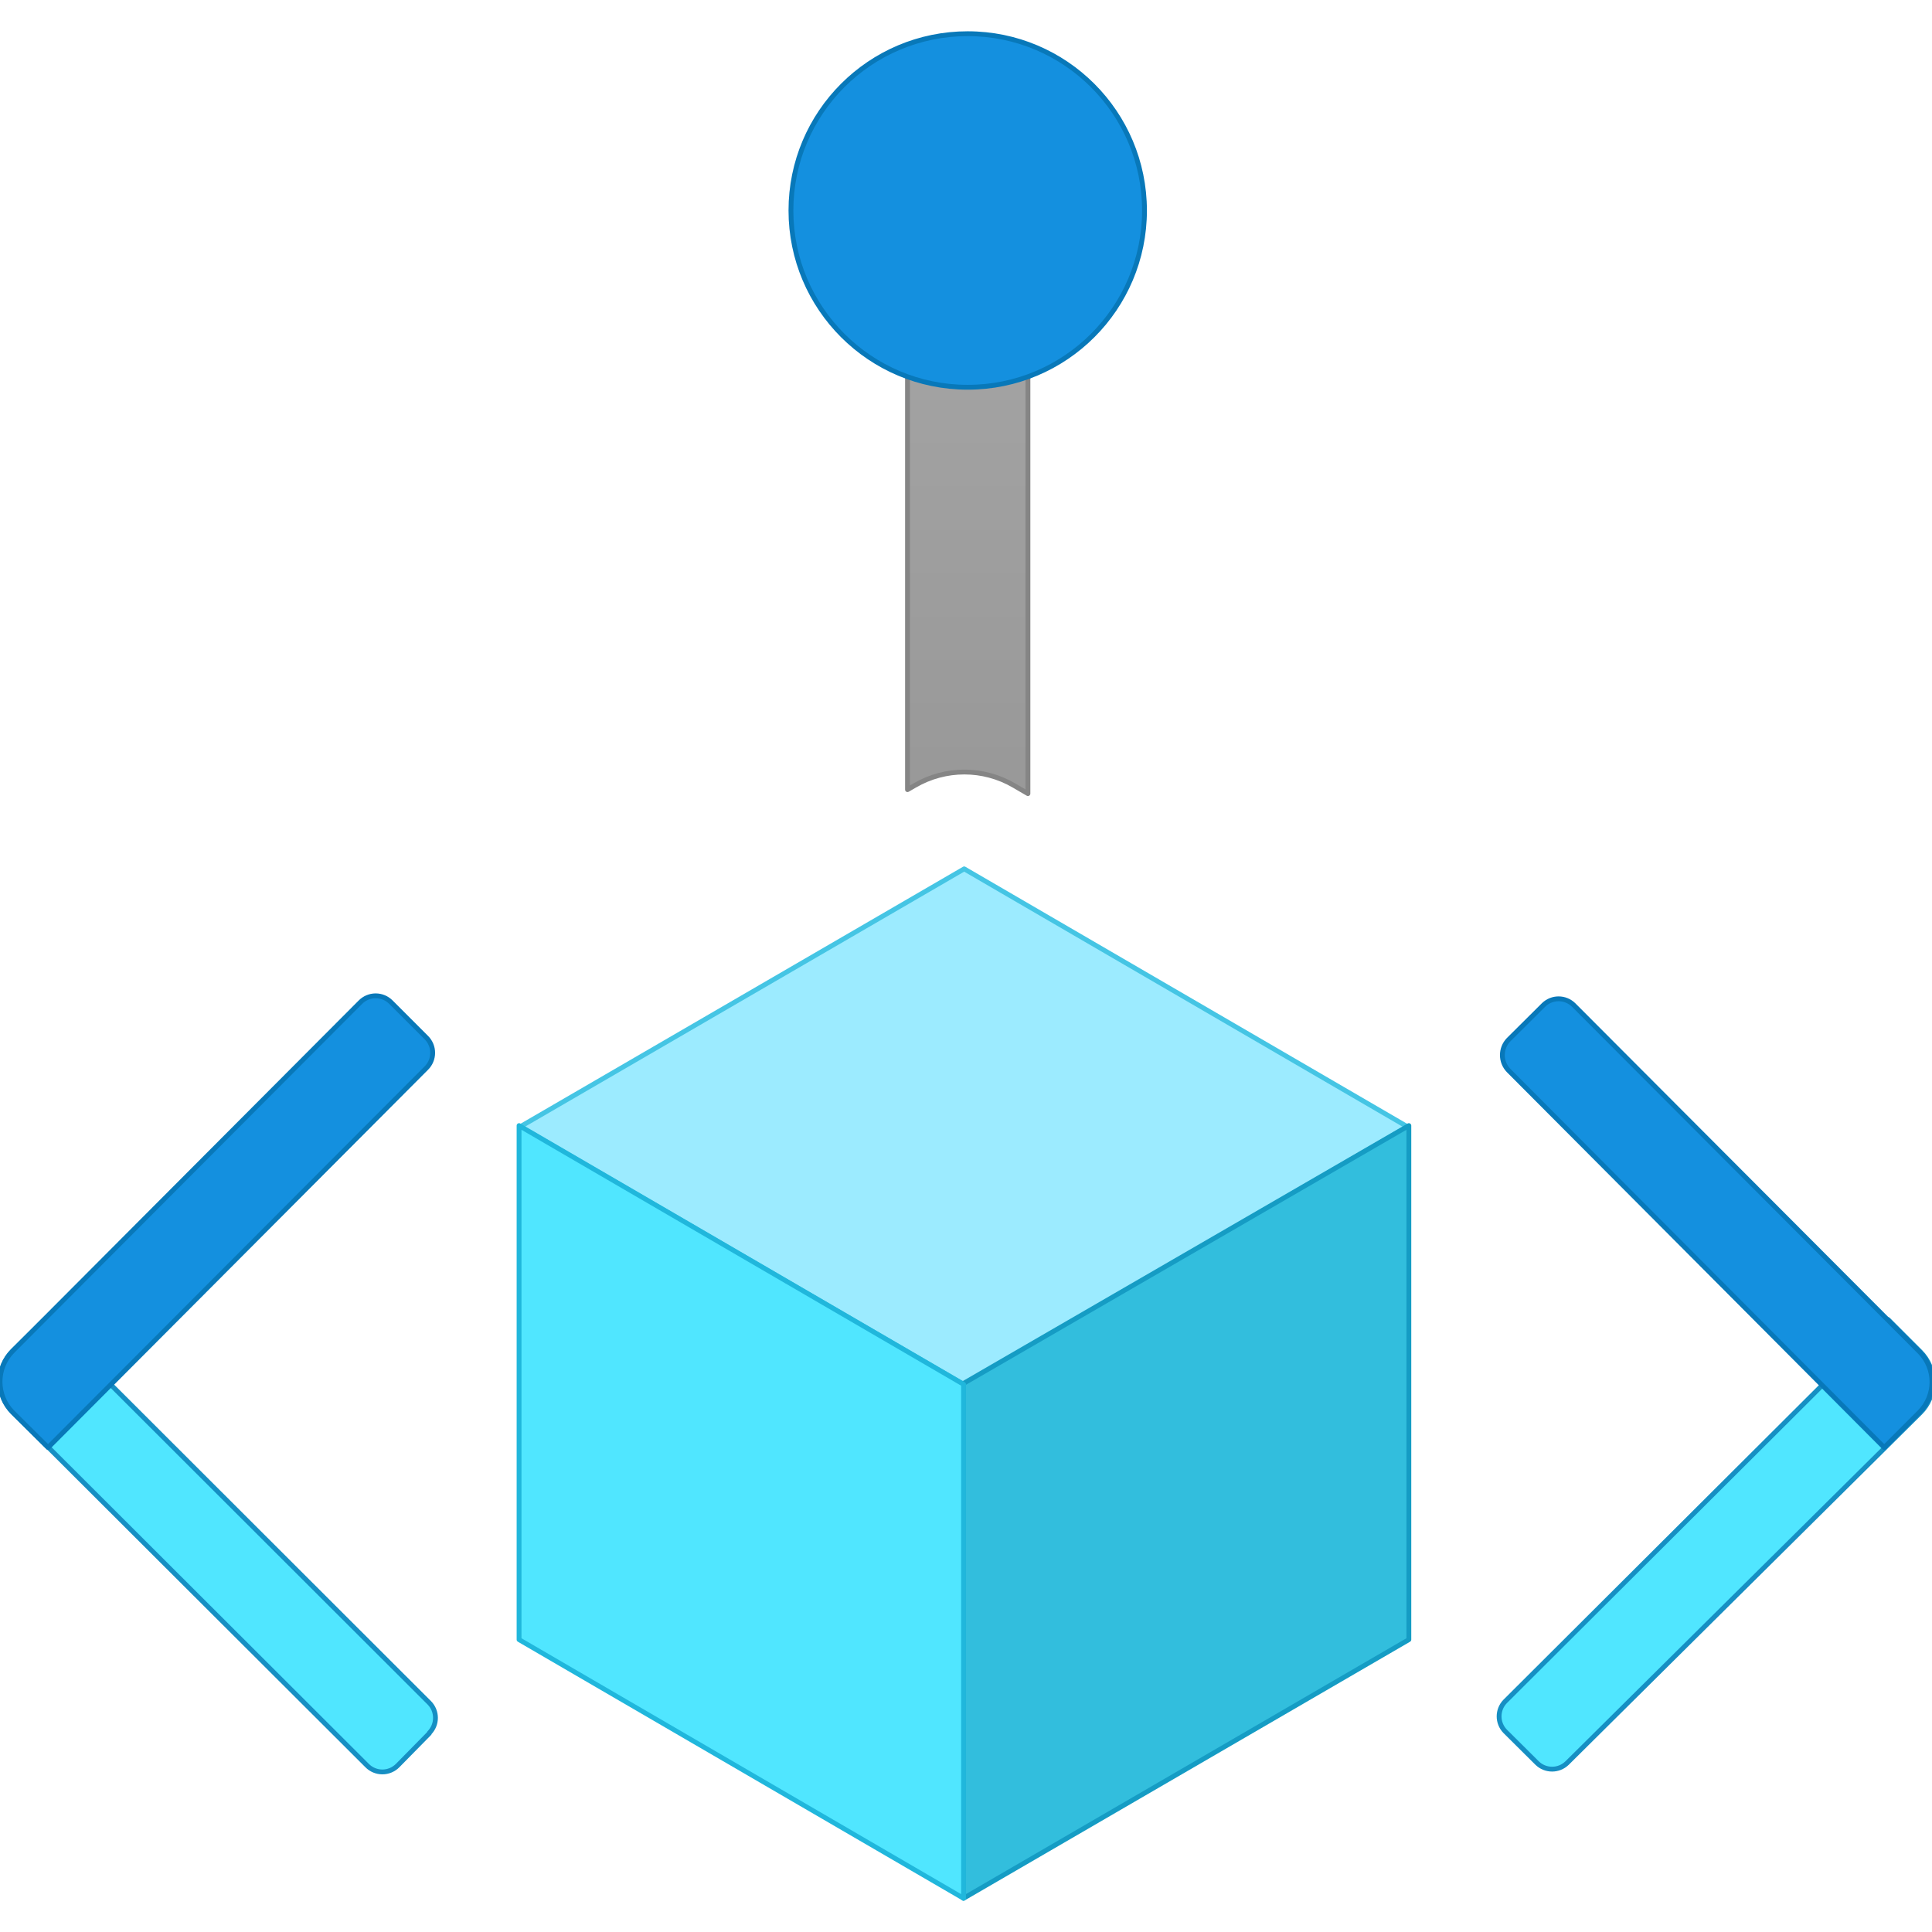
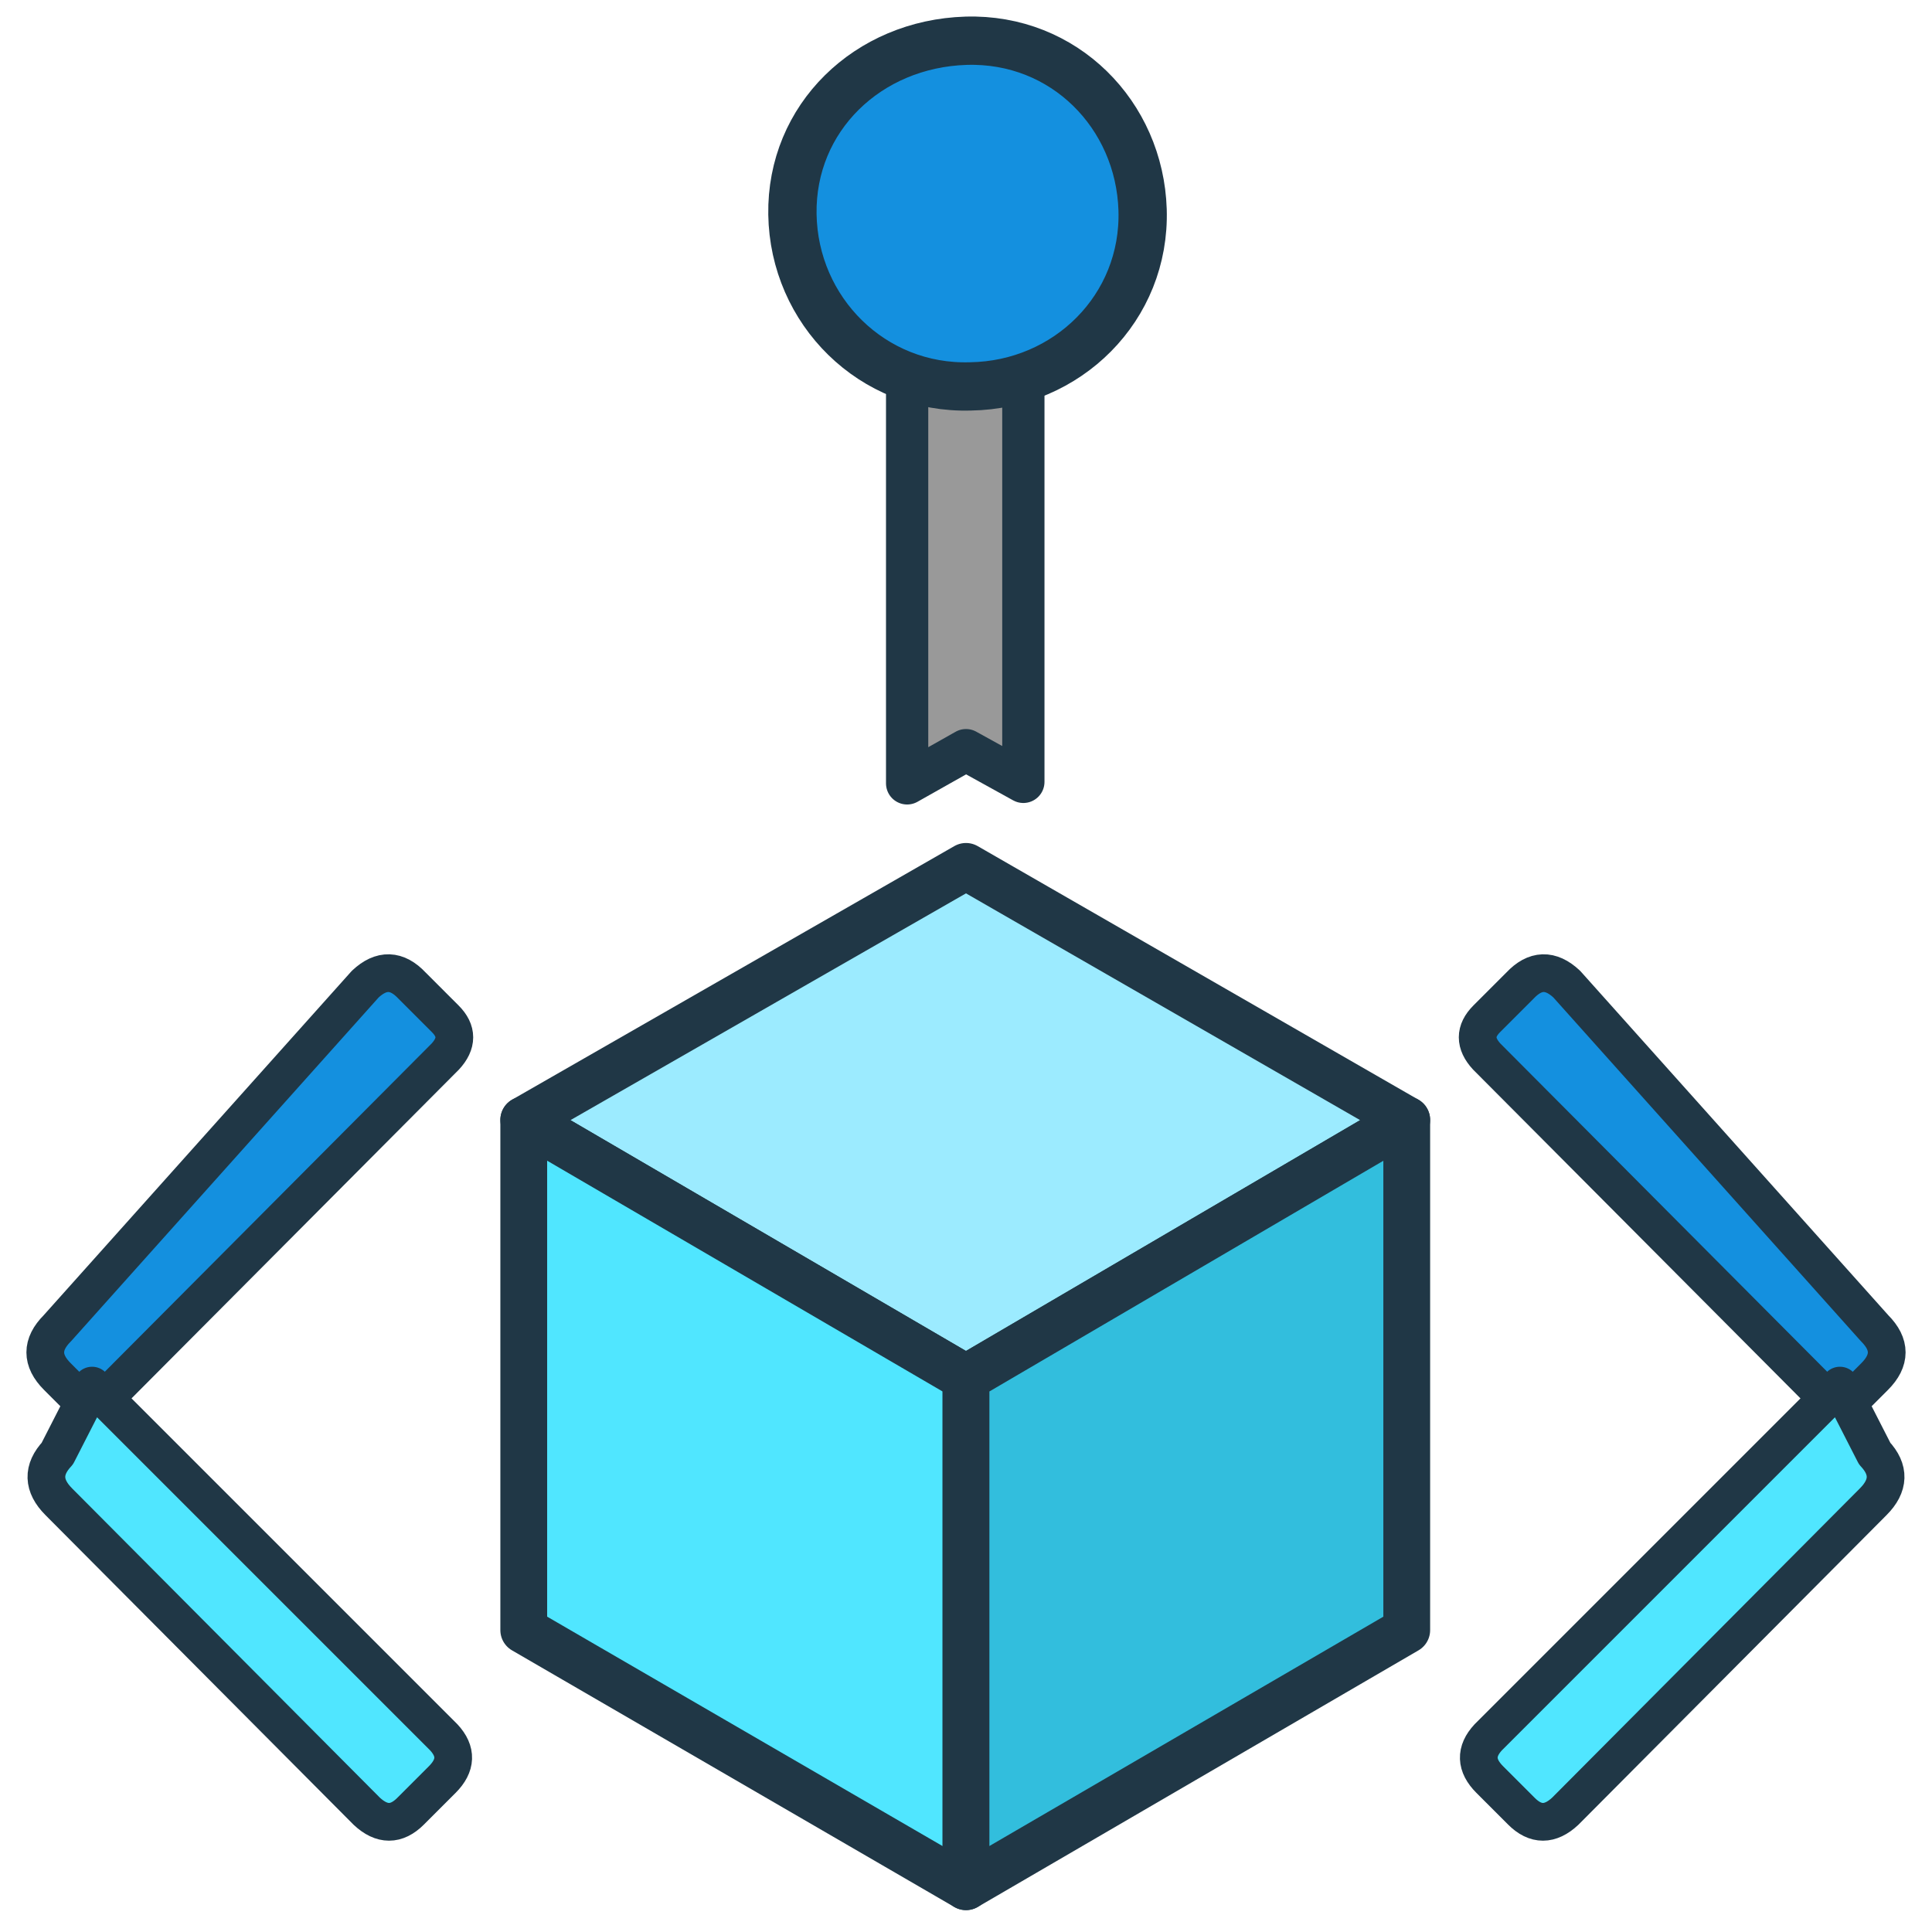
- <svg xmlns="http://www.w3.org/2000/svg" width="128" height="128" viewBox="0 0 128 128">
-   <defs>
-     <linearGradient id="connector" x1="9.016" y1="3.116" x2="9.016" y2="7.162" gradientUnits="userSpaceOnUse">
-       <stop offset="0" stop-color="#a3a3a3" />
-       <stop offset="1" stop-color="#999999" />
-     </linearGradient>
-   </defs>
-   <g transform="scale(7.111111)">
-     <polygon points="4.847 10.497 8.983 8.095 13.112 10.497 8.983 12.9" fill="#9cebff" stroke="#45c5e4" stroke-width=".045" stroke-linejoin="round" />
-     <polygon points="13.126 10.487 13.126 15.276 8.977 17.686 8.977 12.889 13.126 10.487" fill="#32bedd" stroke="#159cc4" stroke-width=".045" stroke-linejoin="round" />
-     <polygon points="8.977 12.897 8.977 17.686 4.836 15.276 4.836 10.487 8.977 12.897" fill="#50e6ff" stroke="#20b7dc" stroke-width=".045" stroke-linejoin="round" />
-     <path d="M4 16.149l-.295.3a.2.2 0 0 1-.285 0l-3.3-3.294a.4.4 0 0 1 0-.571l.3-.295L4 15.865a.2.2 0 0 1 0 .28Z" fill="#50e6ff" stroke="#168fc3" stroke-width=".045" stroke-linejoin="round" />
-     <path d="M3.642 9.337l.33.33a.2.2 0 0 1 0 .284L.448 13.486l-.33-.327a.406.406 0 0 1 0-.572l3.24-3.25a.2.2 0 0 1 .284 0Z" fill="#1490df" stroke="#0878b9" stroke-width=".045" stroke-linejoin="round" />
-     <path d="M14.023 16.13a.2.2 0 0 1 0-.278l.004-.004 3.564-3.554.3.3a.4.4 0 0 1 0 .568L14.6 16.426a.2.2 0 0 1-.279 0Z" fill="#50e6ff" stroke="#168fc3" stroke-width=".045" stroke-linejoin="round" />
-     <path d="M14.66 9.362l3.223 3.231a.4.4 0 0 1 0 .565l-.328.328-3.5-3.513a.206.206 0 0 1 0-.286l.327-.325a.2.2 0 0 1 .278 0Z" fill="#1490df" stroke="#0878b9" stroke-width=".045" stroke-linejoin="round" />
-     <path d="M8.524 7.317a.916.916 0 0 1 .921 0l.132.077V2.186H8.455V7.357Z" fill="url(#connector)" stroke="#858585" stroke-width=".045" stroke-linejoin="round" />
-     <path d="M10.663 1.961A1.647 1.647 0 1 1 9.016.314a1.648 1.648 0 0 1 1.647 1.647Z" fill="#1490df" stroke="#0878b9" stroke-width=".045" />
+ <svg xmlns="http://www.w3.org/2000/svg" width="128" height="128" viewBox="0 0 128 128" fill="none">
+   <g stroke="#203746" stroke-linecap="round" stroke-linejoin="round">
+     <path d="M24.2 65.2          Q25.8 63.7 27.3 65.3          L29.5 67.5          Q30.7 68.7 29.5 70          L6.1 93.5          L3.8 91.2          Q2.2 89.6 3.8 88          Z" fill="#1490DF" stroke-width="2.5" />
+     <path d="M6.1 91.8          L29.4 115.1          Q30.7 116.5 29.3 117.9          L27.2 120          Q25.8 121.4 24.3 120          L3.9 99.5          Q2.3 97.9 3.8 96.3          Z" fill="#50E6FF" stroke-width="2.5" />
+     <path d="M100.7 65.3          Q102.2 63.7 103.8 65.2          L124.2 88          Q125.8 89.6 124.2 91.2          L121.9 93.5          L98.5 70          Q97.3 68.7 98.5 67.5          Z" fill="#1490DF" stroke-width="2.5" />
+     <path d="M121.9 91.8          L124.2 96.3          Q125.7 97.9 124.1 99.5          L103.7 120          Q102.2 121.4 100.8 120          L98.7 117.9          Q97.3 116.5 98.6 115.1          Z" fill="#50E6FF" stroke-width="2.5" />
+     <path d="M60.1 17.4          Q60.1 16.3 61.4 16.3          L66.5 16.3          Q67.8 16.3 67.8 17.5          L67.8 51.8          L64 49.7          L60.1 51.9 Z" fill="#999999" stroke-width="2.8" />
+     <path d="M64 2.7          C70.5 2.5 75.5 7.6 75.7 13.9          C75.9 20.4 70.7 25.5 64.3 25.6          C57.8 25.8 52.6 20.6 52.5 14.2          C52.4 7.8 57.5 2.9 64 2.7Z" fill="#1490DF" stroke-width="3.2" />
+     <path d="M64 57.4          L93.2 74.2          L64 91.3          L34.7 74.2 Z" fill="#9CEBFF" stroke-width="3.1" />
+     <path d="M34.7 74.2          L64 91.3          L64 125          L34.7 108 Z" fill="#50E6FF" stroke-width="3.1" />
+     <path d="M64 91.3          L93.2 74.2          L93.2 108          L64 125 Z" fill="#32BEDD" stroke-width="3.1" />
  </g>
</svg>
